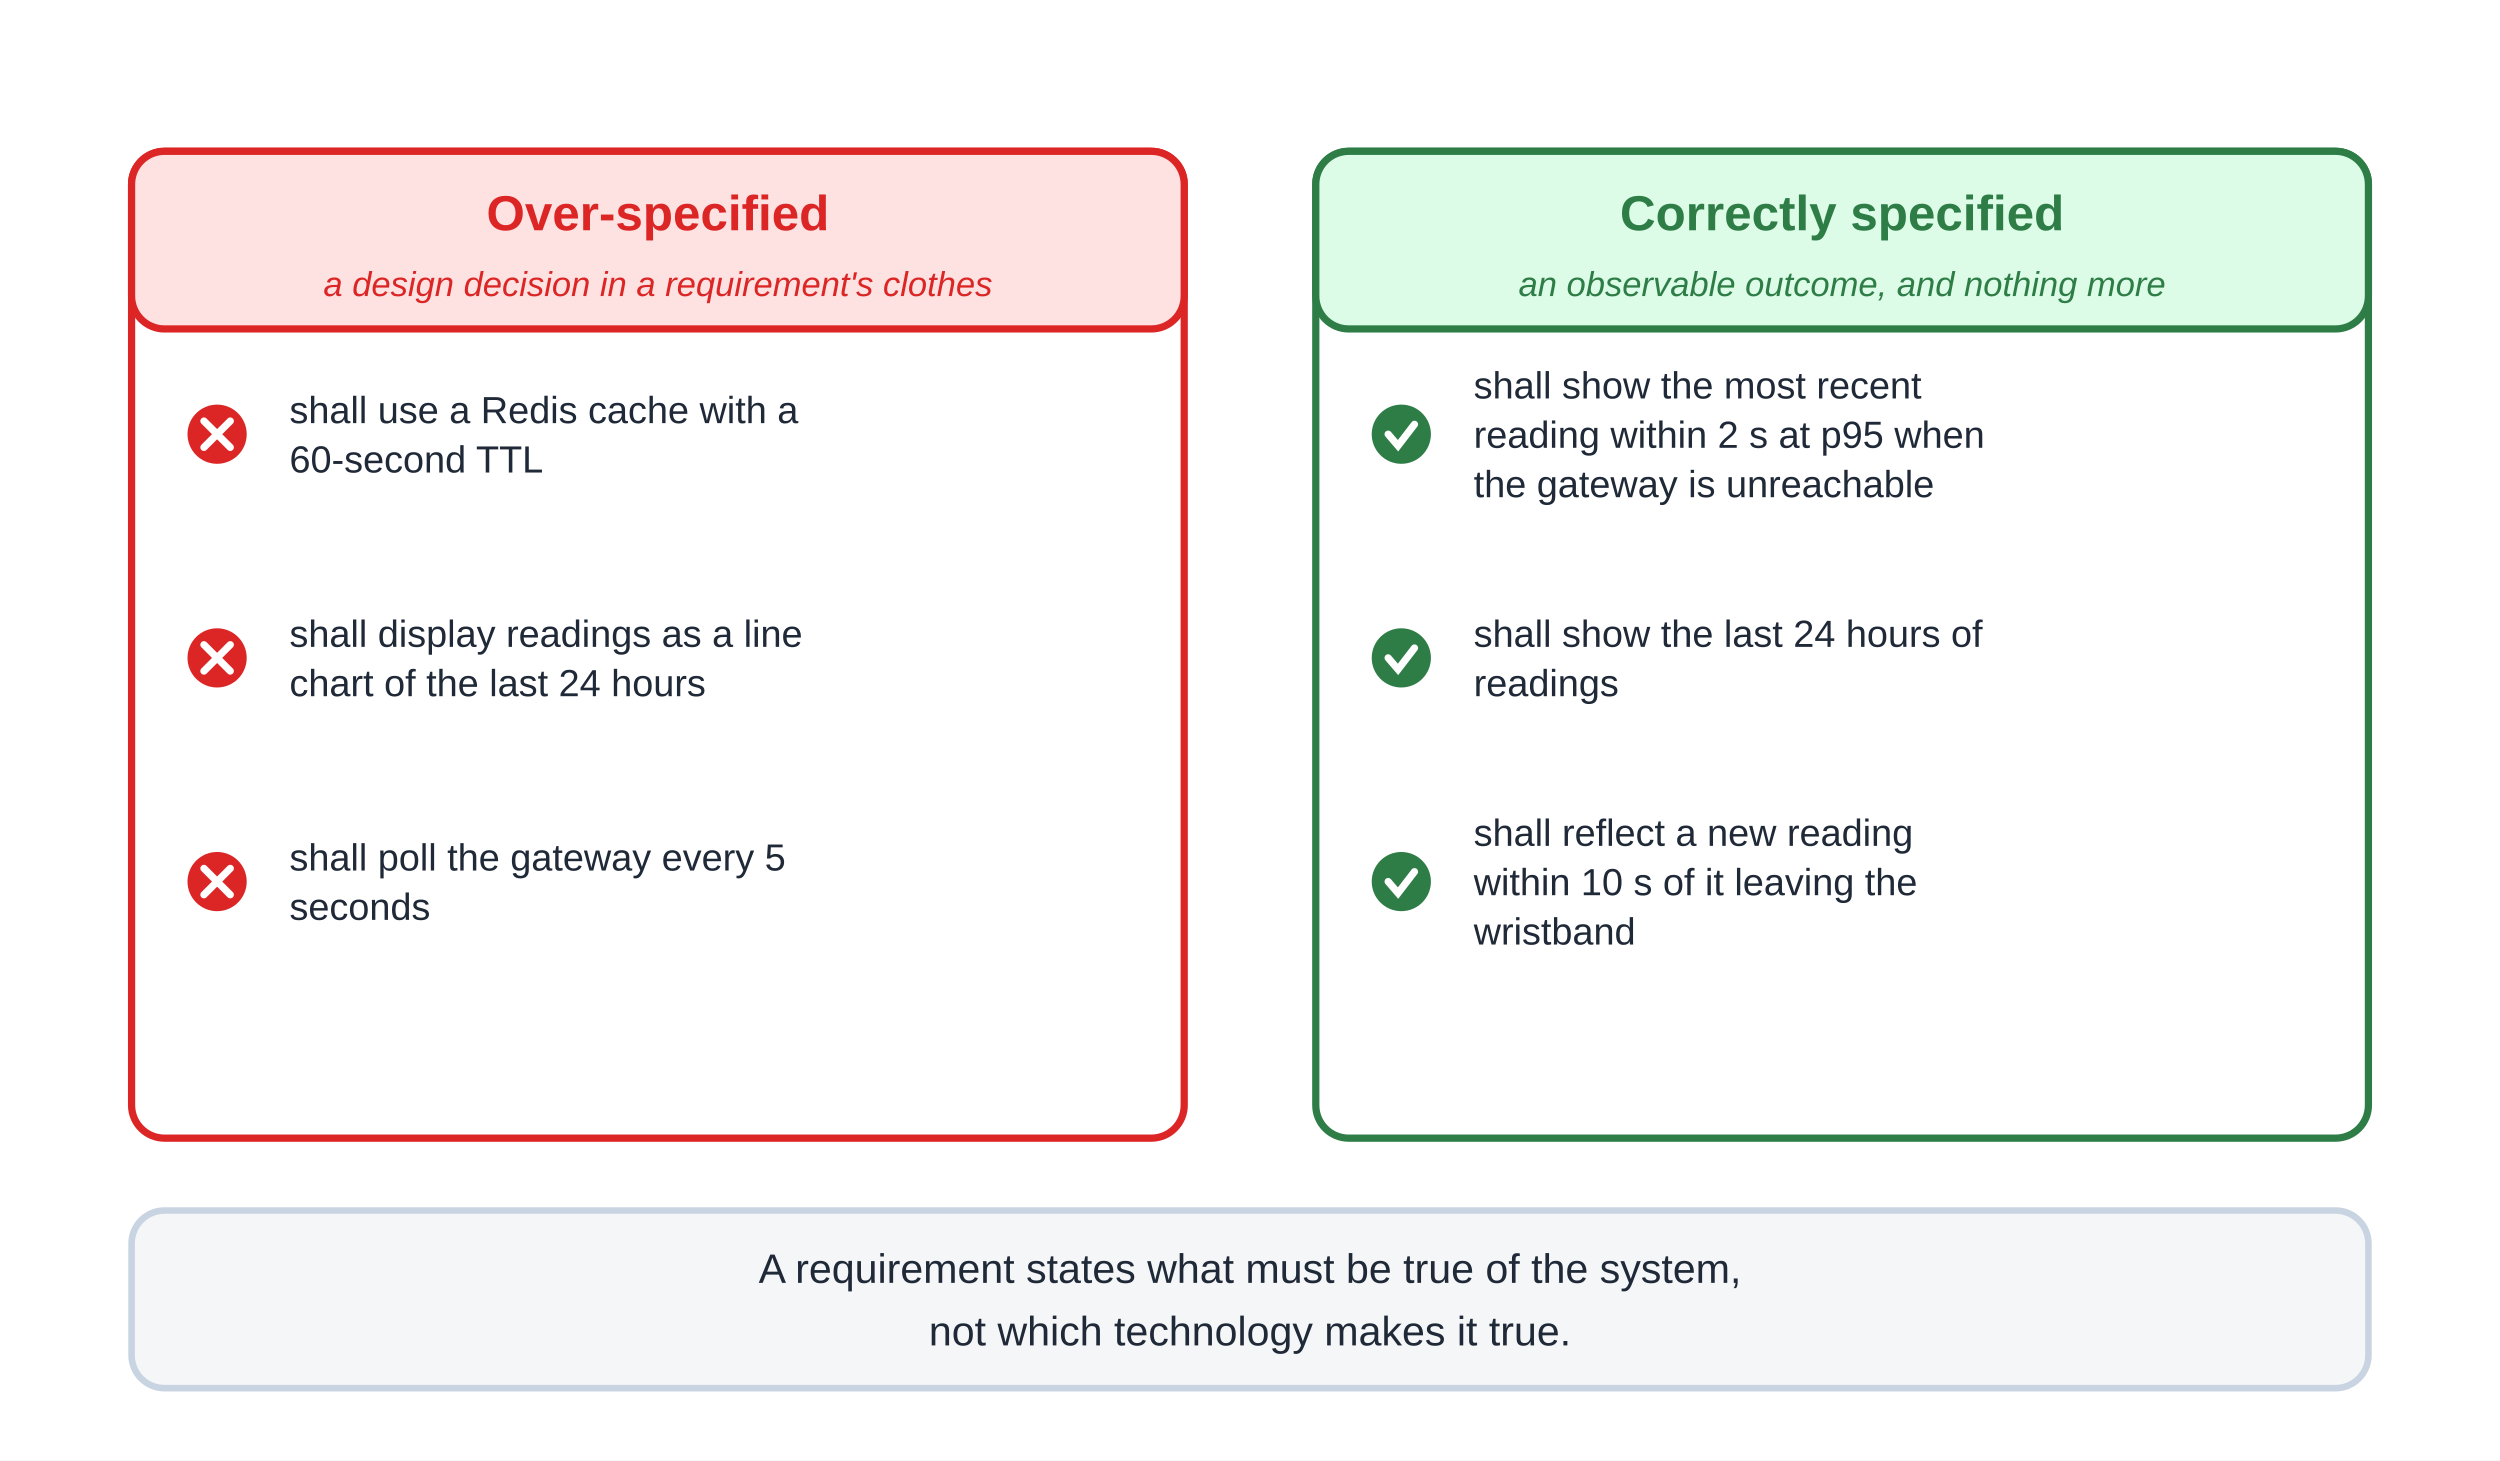
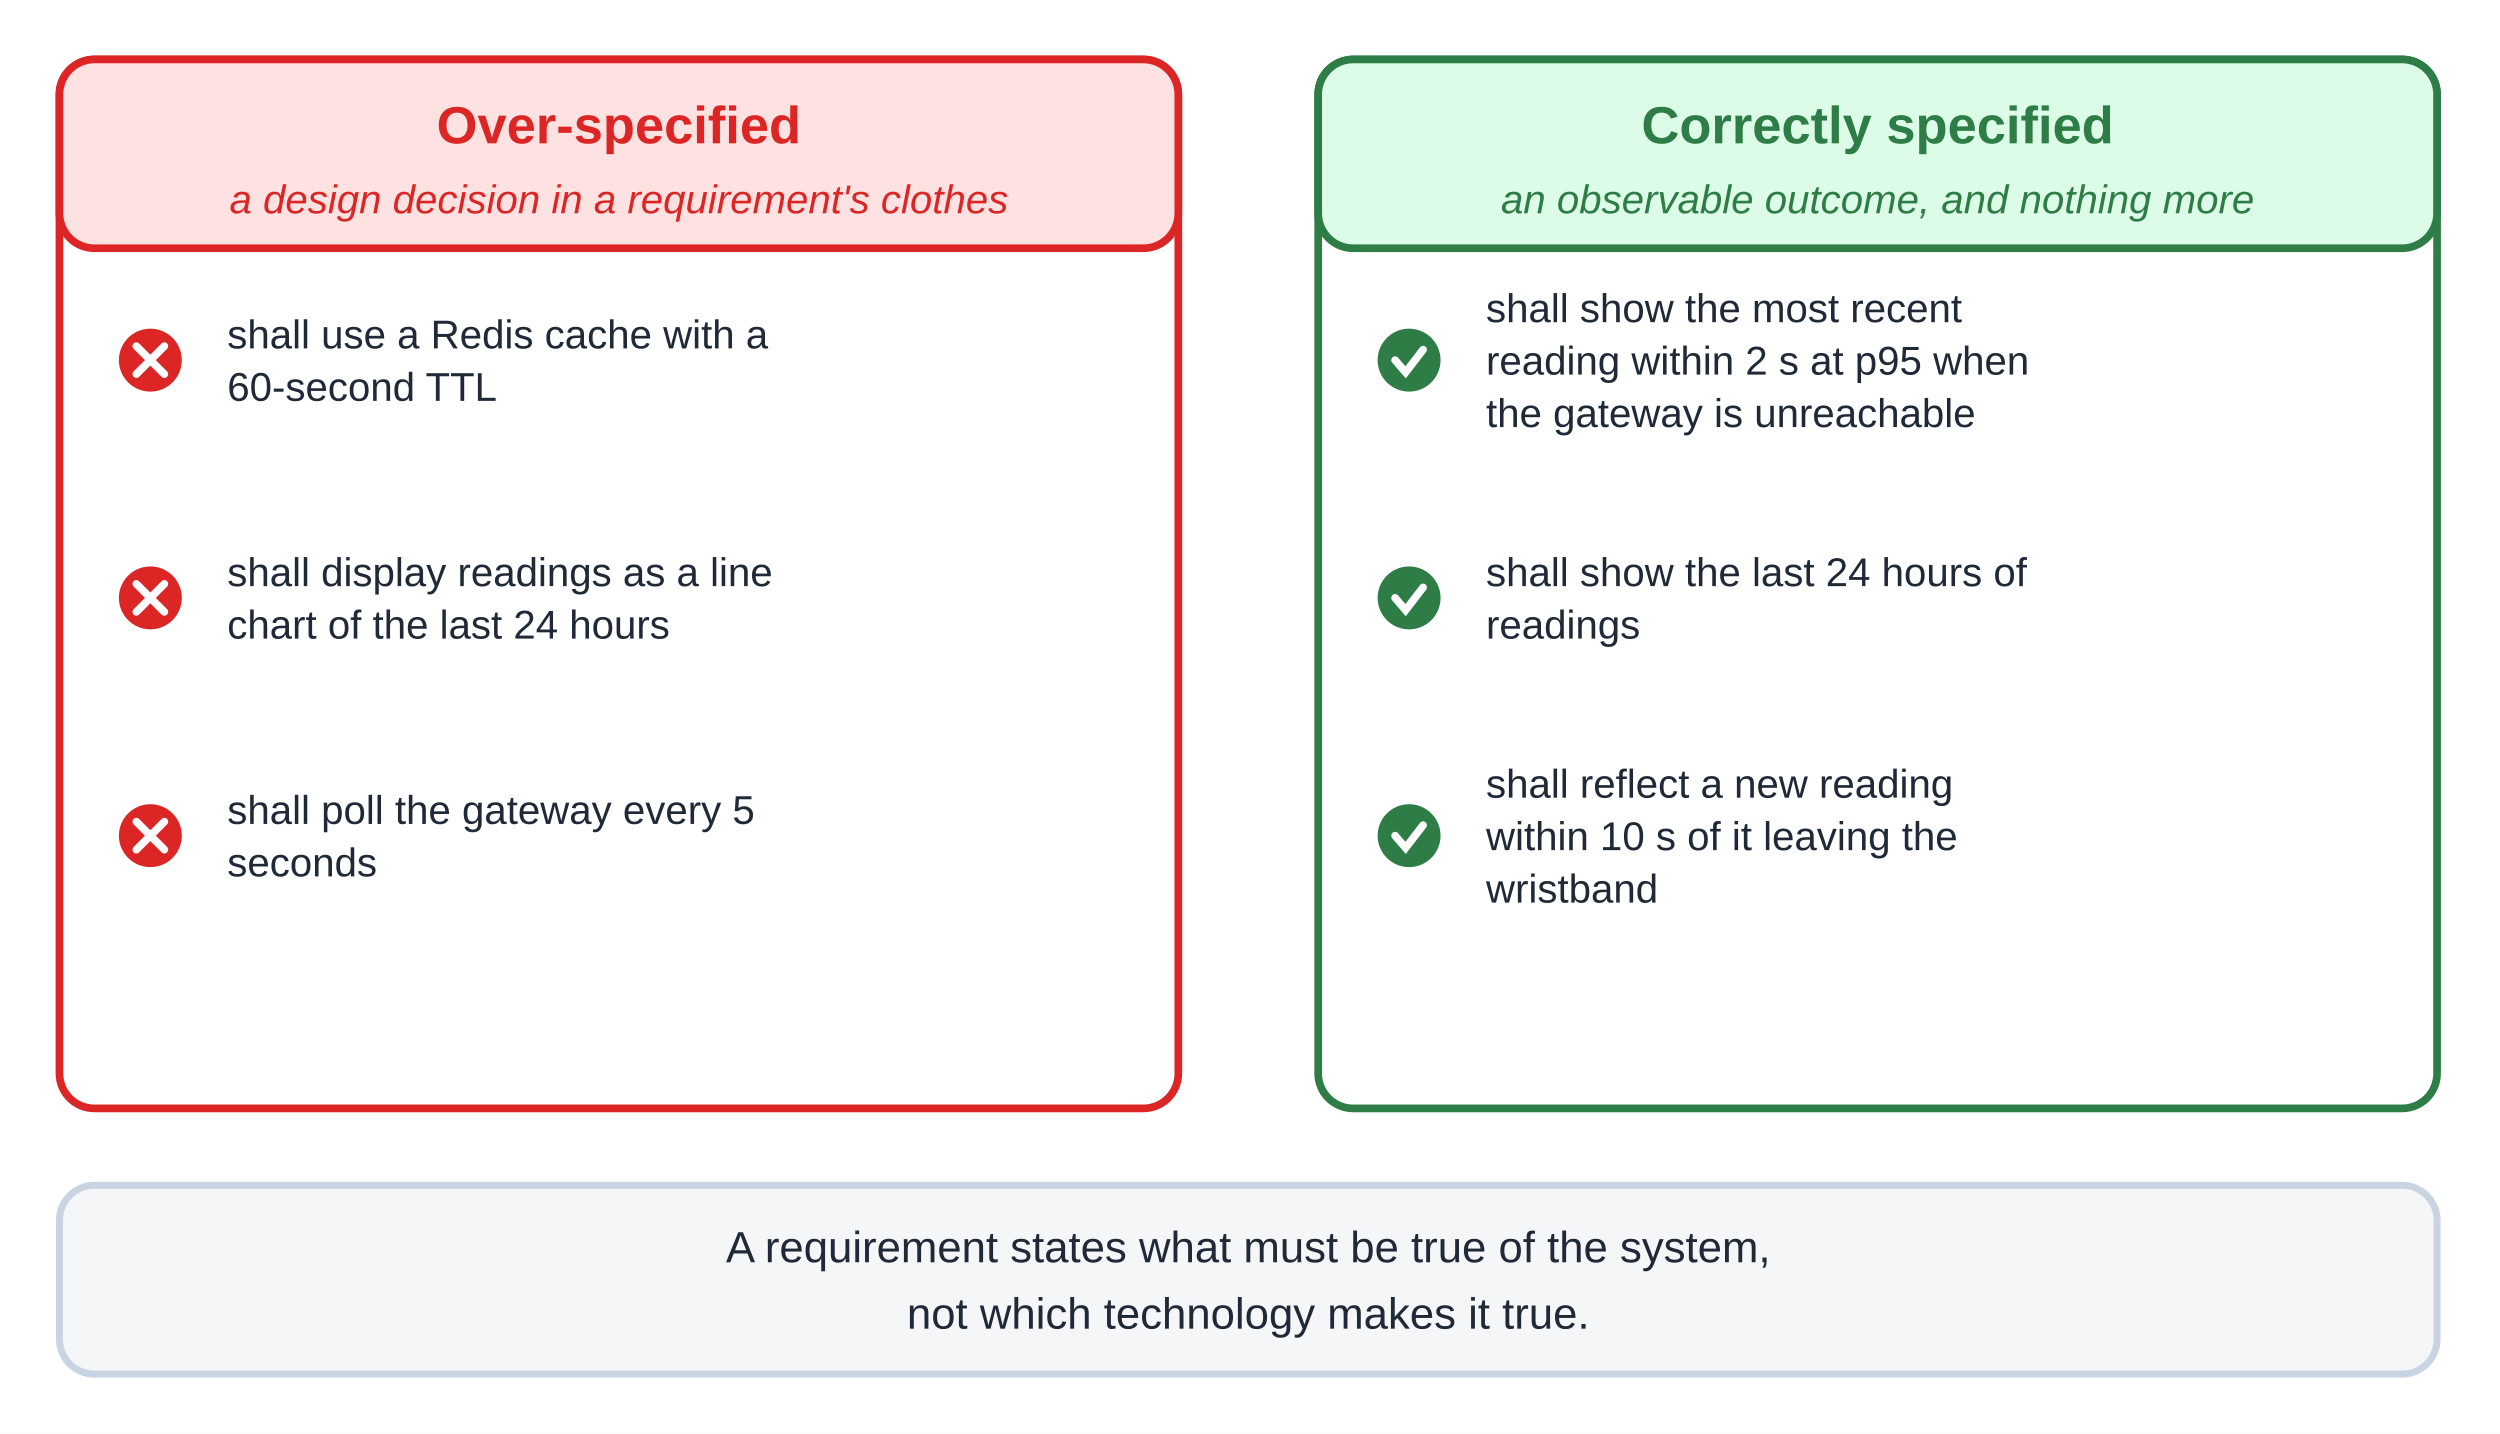
- <svg xmlns="http://www.w3.org/2000/svg" viewBox="0 0 760 444" font-family="Arial">
+ <svg xmlns="http://www.w3.org/2000/svg" viewBox="23 29 715 410" font-family="Arial">
  <defs>
    <marker id="arrB" viewBox="0 0 10 10" refX="8" refY="5" markerWidth="7" markerHeight="7" orient="auto-start-reverse">
      <path d="M0,0 L10,5 L0,10 z" fill="#2563EB" />
    </marker>
    <marker id="arrG" viewBox="0 0 10 10" refX="8" refY="5" markerWidth="7" markerHeight="7" orient="auto-start-reverse">
      <path d="M0,0 L10,5 L0,10 z" fill="#6B7280" />
    </marker>
    <marker id="arrV" viewBox="0 0 10 10" refX="8" refY="5" markerWidth="7" markerHeight="7" orient="auto-start-reverse">
      <path d="M0,0 L10,5 L0,10 z" fill="#6D3FA8" />
    </marker>
    <marker id="arrR" viewBox="0 0 10 10" refX="8" refY="5" markerWidth="7" markerHeight="7" orient="auto-start-reverse">
      <path d="M0,0 L10,5 L0,10 z" fill="#DC2626" />
    </marker>
    <marker id="arrT" viewBox="0 0 10 10" refX="8" refY="5" markerWidth="7" markerHeight="7" orient="auto-start-reverse">
      <path d="M0,0 L10,5 L0,10 z" fill="#0D9488" />
    </marker>
    <marker id="arrK" viewBox="0 0 10 10" refX="8" refY="5" markerWidth="7" markerHeight="7" orient="auto-start-reverse">
      <path d="M0,0 L10,5 L0,10 z" fill="#1F2937" />
    </marker>
    <marker id="arrA" viewBox="0 0 10 10" refX="8" refY="5" markerWidth="7" markerHeight="7" orient="auto-start-reverse">
      <path d="M0,0 L10,5 L0,10 z" fill="#D97706" />
    </marker>
    <marker id="arrGr" viewBox="0 0 10 10" refX="8" refY="5" markerWidth="7" markerHeight="7" orient="auto-start-reverse">
      <path d="M0,0 L10,5 L0,10 z" fill="#2E7D46" />
    </marker>
  </defs>
-   <rect x="0" y="0" width="760" height="444" fill="#FFFFFF" />
+   <rect x="23" y="29" width="715" height="410" fill="#FFFFFF" />
  <rect x="40" y="46" width="320" height="300" rx="10" fill="#FFFFFF" stroke="#DC2626" stroke-width="2.2" />
  <rect x="40" y="46" width="320" height="54" rx="10" fill="#FEE2E2" stroke="#DC2626" stroke-width="2.2" />
  <text x="200" y="70" text-anchor="middle" font-size="15" fill="#DC2626" font-weight="bold" font-style="normal">Over-specified</text>
-   <text x="200" y="90" text-anchor="middle" font-size="10.5" fill="#DC2626" font-weight="normal" font-style="italic">a design decision in a requirement's clothes</text>
+   <text x="200" y="90" text-anchor="middle" font-size="11.5" fill="#DC2626" font-weight="normal" font-style="italic">a design decision in a requirement's clothes</text>
  <circle cx="66" cy="132" r="9" fill="#DC2626" />
  <path d="M 62,128 l 8,8 M 70,128 l -8,8" fill="none" stroke="#FFFFFF" stroke-width="2.2" stroke-linecap="round" />
  <text x="88" y="128.64" text-anchor="start" font-size="11.5" fill="#1F2937" font-weight="normal" font-style="normal">shall use a Redis cache with a</text>
  <text x="88" y="143.64" text-anchor="start" font-size="11.5" fill="#1F2937" font-weight="normal" font-style="normal">60-second TTL</text>
  <circle cx="66" cy="200" r="9" fill="#DC2626" />
  <path d="M 62,196 l 8,8 M 70,196 l -8,8" fill="none" stroke="#FFFFFF" stroke-width="2.2" stroke-linecap="round" />
  <text x="88" y="196.64" text-anchor="start" font-size="11.5" fill="#1F2937" font-weight="normal" font-style="normal">shall display readings as a line</text>
  <text x="88" y="211.64" text-anchor="start" font-size="11.5" fill="#1F2937" font-weight="normal" font-style="normal">chart of the last 24 hours</text>
  <circle cx="66" cy="268" r="9" fill="#DC2626" />
  <path d="M 62,264 l 8,8 M 70,264 l -8,8" fill="none" stroke="#FFFFFF" stroke-width="2.2" stroke-linecap="round" />
  <text x="88" y="264.64" text-anchor="start" font-size="11.5" fill="#1F2937" font-weight="normal" font-style="normal">shall poll the gateway every 5</text>
  <text x="88" y="279.64" text-anchor="start" font-size="11.5" fill="#1F2937" font-weight="normal" font-style="normal">seconds</text>
  <rect x="400" y="46" width="320" height="300" rx="10" fill="#FFFFFF" stroke="#2E7D46" stroke-width="2.2" />
  <rect x="400" y="46" width="320" height="54" rx="10" fill="#DCFCE7" stroke="#2E7D46" stroke-width="2.2" />
  <text x="560" y="70" text-anchor="middle" font-size="15" fill="#2E7D46" font-weight="bold" font-style="normal">Correctly specified</text>
-   <text x="560" y="90" text-anchor="middle" font-size="10.5" fill="#2E7D46" font-weight="normal" font-style="italic">an observable outcome, and nothing more</text>
+   <text x="560" y="90" text-anchor="middle" font-size="11.5" fill="#2E7D46" font-weight="normal" font-style="italic">an observable outcome, and nothing more</text>
  <circle cx="426" cy="132" r="9" fill="#2E7D46" />
  <path d="M 422,132 l 3,3.5 l 5,-6.5" fill="none" stroke="#FFFFFF" stroke-width="2.2" stroke-linecap="round" />
  <text x="448" y="121.14" text-anchor="start" font-size="11.5" fill="#1F2937" font-weight="normal" font-style="normal">shall show the most recent</text>
  <text x="448" y="136.14" text-anchor="start" font-size="11.5" fill="#1F2937" font-weight="normal" font-style="normal">reading within 2 s at p95 when</text>
  <text x="448" y="151.14" text-anchor="start" font-size="11.5" fill="#1F2937" font-weight="normal" font-style="normal">the gateway is unreachable</text>
  <circle cx="426" cy="200" r="9" fill="#2E7D46" />
  <path d="M 422,200 l 3,3.5 l 5,-6.5" fill="none" stroke="#FFFFFF" stroke-width="2.2" stroke-linecap="round" />
  <text x="448" y="196.64" text-anchor="start" font-size="11.5" fill="#1F2937" font-weight="normal" font-style="normal">shall show the last 24 hours of</text>
  <text x="448" y="211.64" text-anchor="start" font-size="11.5" fill="#1F2937" font-weight="normal" font-style="normal">readings</text>
  <circle cx="426" cy="268" r="9" fill="#2E7D46" />
  <path d="M 422,268 l 3,3.5 l 5,-6.5" fill="none" stroke="#FFFFFF" stroke-width="2.2" stroke-linecap="round" />
  <text x="448" y="257.14" text-anchor="start" font-size="11.5" fill="#1F2937" font-weight="normal" font-style="normal">shall reflect a new reading</text>
  <text x="448" y="272.14" text-anchor="start" font-size="11.5" fill="#1F2937" font-weight="normal" font-style="normal">within 10 s of it leaving the</text>
  <text x="448" y="287.14" text-anchor="start" font-size="11.5" fill="#1F2937" font-weight="normal" font-style="normal">wristband</text>
  <rect x="40" y="368" width="680" height="54" rx="10" fill="#F5F6F7" stroke="#C9D4E2" stroke-width="2" />
  <text x="380" y="390" text-anchor="middle" font-size="12.5" fill="#1F2937" font-weight="normal" font-style="normal">A requirement states what must be true of the system,</text>
  <text x="380" y="409" text-anchor="middle" font-size="12.5" fill="#1F2937" font-weight="normal" font-style="normal">not which technology makes it true.</text>
</svg>
